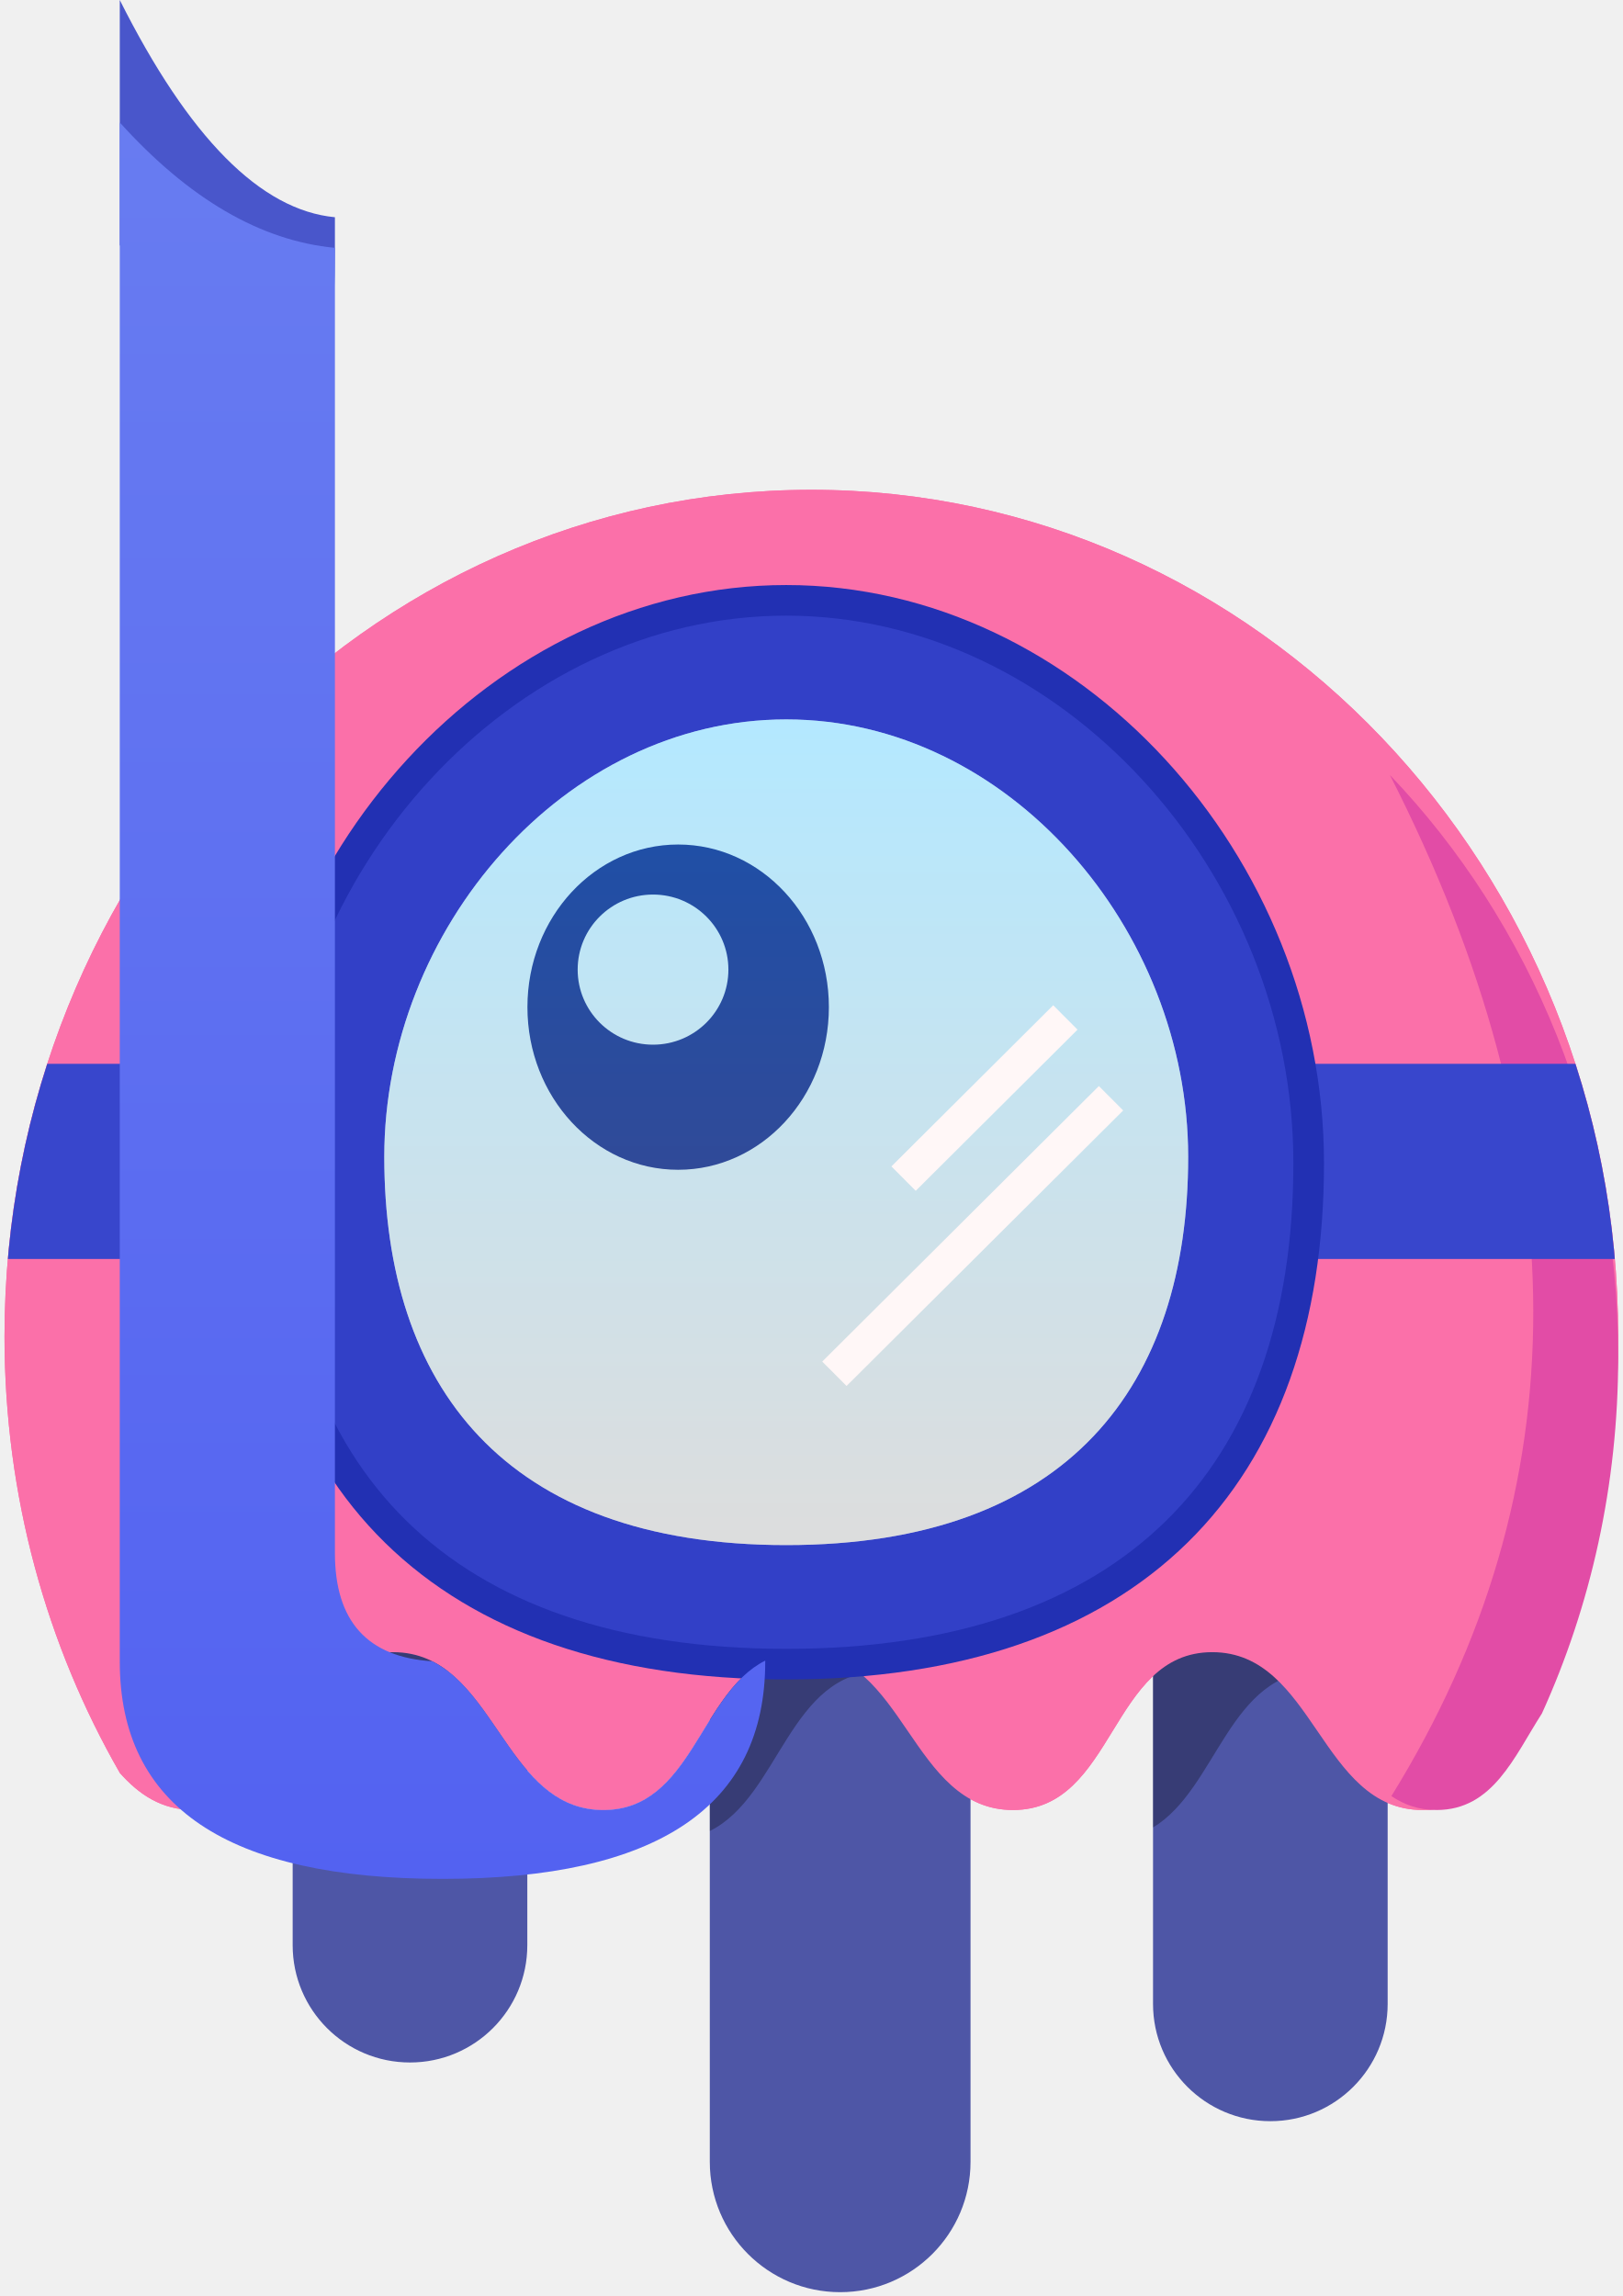
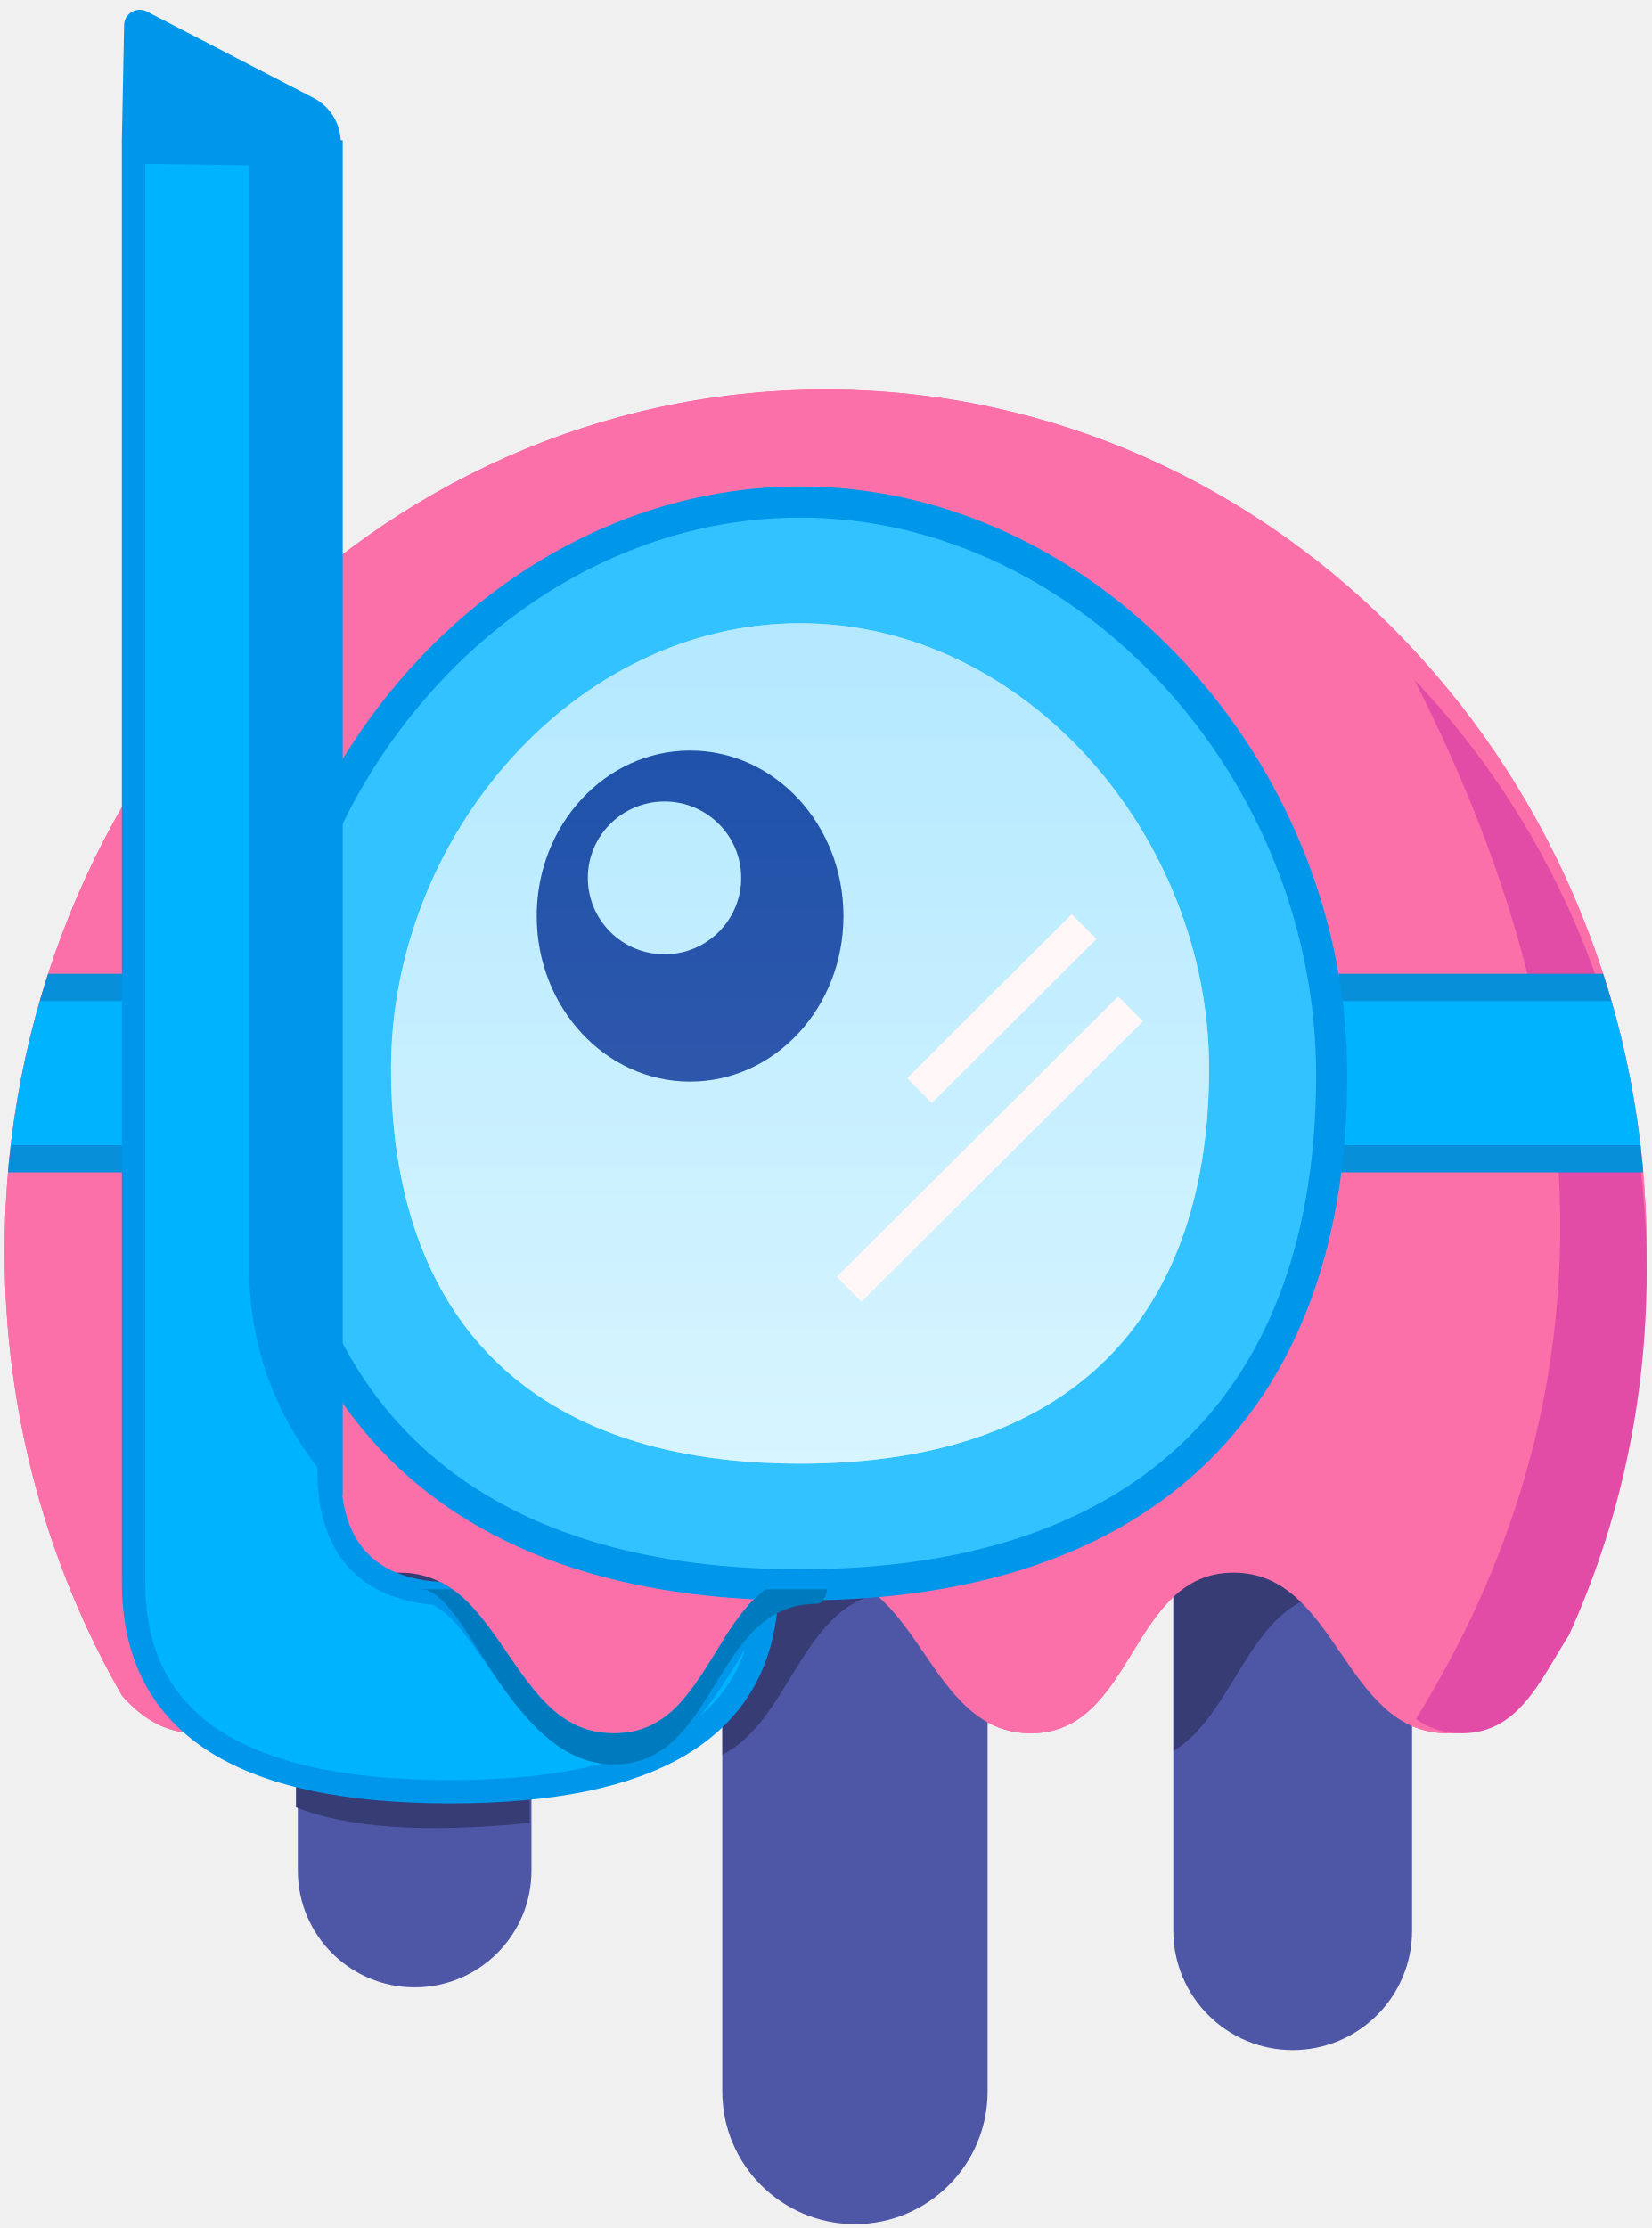
- <svg xmlns="http://www.w3.org/2000/svg" xmlns:xlink="http://www.w3.org/1999/xlink" width="106px" height="150px" viewBox="0 0 106 150" version="1.1">
+ <svg xmlns="http://www.w3.org/2000/svg" xmlns:xlink="http://www.w3.org/1999/xlink" width="106px" height="143px" viewBox="0 0 106 143" version="1.1">
  <defs>
-     <path d="M15.328,9.299 L15.328,31.33 C15.328,35.563 11.897,38.994 7.664,38.994 C3.431,38.994 -2.61270042e-14,35.563 -2.66453526e-14,31.33 L-2.75956625e-14,4.655 C1.43,2.16 3.064,5.03383891e-13 6.01,4.97379915e-13 C10.806,4.87606079e-13 12.482,5.724 15.328,9.299 Z M44.28,10.467 L44.28,45.485 C44.28,50.188 40.468,54 35.765,54 C31.062,54 27.249,50.188 27.249,45.485 L27.249,5.795 C28.853,2.858 30.506,4.97379915e-13 33.894,4.97379915e-13 C39.258,4.97379915e-13 40.719,7.162 44.28,10.467 Z M71.529,9.816 L71.529,35.165 C71.529,39.397 68.098,42.829 63.866,42.829 C59.633,42.829 56.202,39.397 56.202,35.165 L56.202,3.921 C57.536,1.751 59.125,4.97379915e-13 61.778,4.97379915e-13 C66.812,4.97379915e-13 68.408,6.309 71.529,9.816 Z" id="path-1" />
-     <path d="M15.328,16.168 C13.968,14.586 12.359,13.413 10.032,13.413 C4.505,13.413 3.491,20.031 4.5519144e-15,23.015 L1.77635684e-15,-5.151 C1.25800842e-15,-9.384 3.431,-12.815 7.664,-12.815 C11.897,-12.815 15.328,-9.384 15.328,-5.151 L15.328,16.168 Z M44.28,16.679 C42.83,14.846 41.135,13.413 38.564,13.413 C32.415,13.413 31.851,21.605 27.249,23.87 L27.249,11.668 C27.249,6.965 31.062,3.153 35.765,3.153 C40.468,3.153 44.28,6.965 44.28,11.668 L44.28,16.679 Z M71.529,15.262 C70.35,14.158 68.951,13.413 67.096,13.413 C61.139,13.413 60.424,21.1 56.202,23.64 L56.202,-1.603 C56.202,-5.836 59.633,-9.267 63.866,-9.267 C68.098,-9.267 71.529,-5.836 71.529,-1.603 L71.529,15.262 Z" id="path-3" />
+     <path d="M15,8.872 L15,31.304 C15,35.447 11.642,38.804 7.5,38.804 C3.358,38.804 5.07265313e-16,35.447 0,31.304 L0,4.655 C1.43,2.16 3.064,4.89173037e-13 6.01,4.8316906e-13 C10.619,4.73776196e-13 12.346,5.287 15,8.872 Z M44.28,10.467 L44.28,45.485 C44.28,50.188 40.468,54 35.765,54 C31.062,54 27.249,50.188 27.249,45.485 L27.249,5.795 C28.853,2.858 30.506,4.8316906e-13 33.894,4.8316906e-13 C39.258,4.8316906e-13 40.719,7.162 44.28,10.467 Z M71.529,9.816 L71.529,35.165 C71.529,39.397 68.098,42.829 63.866,42.829 C59.633,42.829 56.202,39.397 56.202,35.165 L56.202,3.921 C57.536,1.751 59.125,4.8316906e-13 61.778,4.8316906e-13 C66.812,4.8316906e-13 68.408,6.309 71.529,9.816 Z" id="path-1" />
+     <path d="M15.328,16.168 C13.968,14.586 12.359,13.413 10.032,13.413 C4.505,13.413 3.491,20.031 7.77156117e-16,23.015 L0,-5.151 C1.25800842e-15,-9.384 3.431,-12.815 7.664,-12.815 C11.897,-12.815 15.328,-9.384 15.328,-5.151 L15.328,16.168 Z M44.28,16.679 C42.83,14.846 41.135,13.413 38.564,13.413 C32.415,13.413 31.851,21.605 27.249,23.87 L27.249,11.668 C27.249,6.965 31.062,3.153 35.765,3.153 C40.468,3.153 44.28,6.965 44.28,11.668 L44.28,16.679 Z M71.529,15.262 C70.35,14.158 68.951,13.413 67.096,13.413 C61.139,13.413 60.424,21.1 56.202,23.64 L56.202,-1.603 C56.202,-5.836 59.633,-9.267 63.866,-9.267 C68.098,-9.267 71.529,-5.836 71.529,-1.603 L71.529,15.262 Z" id="path-3" />
    <path d="M100.047,79.654 C98.093,82.609 96.608,86.25 92.634,86.25 C85.946,86.25 85.585,75.938 78.894,75.938 C72.203,75.938 72.564,86.25 65.877,86.25 C59.189,86.25 58.828,75.938 52.136,75.938 C45.445,75.938 45.807,86.25 39.119,86.25 C32.432,86.25 32.07,75.938 25.379,75.938 C18.688,75.938 19.05,86.25 12.362,86.25 C10.26,86.25 8.783,85.231 7.538,83.834 C2.753,75.506 0,65.747 0,55.312 C0,24.764 23.597,0 52.706,0 C81.815,0 105.412,24.764 105.412,55.312 C105.412,64.047 103.483,72.309 100.047,79.654 Z" id="path-5" />
    <linearGradient x1="50%" y1="0%" x2="50%" y2="100%" id="linearGradient-7">
      <stop stop-color="#3DC5FF" offset="0%" />
-       <stop stop-color="#A7A7A7" offset="100%" />
+       <stop stop-color="#98E4FF" offset="100%" />
    </linearGradient>
-     <linearGradient x1="50%" y1="0%" x2="50%" y2="100%" id="linearGradient-8">
-       <stop stop-color="#687CF1" offset="0%" />
-       <stop stop-color="#5362F1" offset="100%" />
-     </linearGradient>
+     <rect id="path-8" x="26" y="102" width="46" height="21" />
  </defs>
  <g id="Page-1" stroke="none" stroke-width="1" fill="none" fill-rule="evenodd">
-     <g id="Custom-Preset-3" transform="translate(-171, -99)">
-       <g id="Jelly-Copy" transform="translate(160, 99)">
-         <path d="M111.341,111.654 C109.387,114.609 107.902,118.25 103.928,118.25 C97.241,118.25 96.879,107.938 90.188,107.938 C83.497,107.938 83.858,118.25 77.171,118.25 C70.483,118.25 70.122,107.938 63.431,107.938 C56.739,107.938 57.101,118.25 50.413,118.25 C43.726,118.25 43.364,107.938 36.673,107.938 C29.982,107.938 30.344,118.25 23.656,118.25 C21.554,118.25 20.077,117.231 18.832,115.834 C14.047,107.506 11.294,97.747 11.294,87.312 C11.294,56.764 34.891,32 64,32 C93.109,32 116.706,56.764 116.706,87.312 C116.706,96.047 114.777,104.309 111.341,111.654 Z" id="Body-Copy-2" fill="#FB70A9" />
-         <g id="Legs" transform="translate(30.11765, 95.75)">
+     <g id="Custom-Preset-3" transform="translate(-171, -106)">
+       <g id="Jelly-Copy" transform="translate(160, 106)">
+         <path d="M111.341,104.654 C109.387,107.609 107.902,111.25 103.928,111.25 C97.241,111.25 96.879,100.938 90.188,100.938 C83.497,100.938 83.858,111.25 77.171,111.25 C70.483,111.25 70.122,100.938 63.431,100.938 C56.739,100.938 57.101,111.25 50.413,111.25 C43.726,111.25 43.364,100.938 36.673,100.938 C29.982,100.938 30.344,111.25 23.656,111.25 C21.554,111.25 20.077,110.231 18.832,108.834 C14.047,100.506 11.294,90.747 11.294,80.312 C11.294,49.764 34.891,25 64,25 C93.109,25 116.706,49.764 116.706,80.312 C116.706,89.047 114.777,97.309 111.341,104.654 Z" id="Body-Copy-2" fill="#FB70A9" />
+         <g id="Legs" transform="translate(30.11765, 88.75)">
          <mask id="mask-2" fill="white">
            <use xlink:href="#path-1" />
          </mask>
          <use id="Combined-Shape" fill="#4E56A6" xlink:href="#path-1" />
          <mask id="mask-4" fill="white">
            <use xlink:href="#path-3" />
          </mask>
          <use id="Combined-Shape" fill-opacity="0.299" fill="#000000" xlink:href="#path-3" />
        </g>
-         <path d="M111.341,111.654 C109.387,114.609 107.902,118.25 103.928,118.25 C97.241,118.25 96.879,107.938 90.188,107.938 C83.497,107.938 83.858,118.25 77.171,118.25 C70.483,118.25 70.122,107.938 63.431,107.938 C56.739,107.938 57.101,118.25 50.413,118.25 C43.726,118.25 43.364,107.938 36.673,107.938 C29.982,107.938 30.344,118.25 23.656,118.25 C21.554,118.25 20.077,117.231 18.832,115.834 C14.047,107.506 11.294,97.747 11.294,87.312 C11.294,56.764 34.891,32 64,32 C93.109,32 116.706,56.764 116.706,87.312 C116.706,96.047 114.777,104.309 111.341,111.654 Z" id="Body-Copy-4" fill="#FB70A9" />
-         <path d="M101.89,117.34 C114.28,97.31 114.248,75.074 101.793,50.631 C110.989,60.25 116.706,73.732 116.706,88.658 C116.706,97.012 114.914,104.915 111.724,111.941 C109.909,114.767 108.531,118.25 104.841,118.25 C103.677,118.25 102.719,117.903 101.89,117.34 Z" id="Combined-Shape" fill="#E24CA6" />
-         <g id="goggles" transform="translate(11.29412, 32)">
+         <path d="M111.341,104.654 C109.387,107.609 107.902,111.25 103.928,111.25 C97.241,111.25 96.879,100.938 90.188,100.938 C83.497,100.938 83.858,111.25 77.171,111.25 C70.483,111.25 70.122,100.938 63.431,100.938 C56.739,100.938 57.101,111.25 50.413,111.25 C43.726,111.25 43.364,100.938 36.673,100.938 C29.982,100.938 30.344,111.25 23.656,111.25 C21.554,111.25 20.077,110.231 18.832,108.834 C14.047,100.506 11.294,90.747 11.294,80.312 C11.294,49.764 34.891,25 64,25 C93.109,25 116.706,49.764 116.706,80.312 C116.706,89.047 114.777,97.309 111.341,104.654 Z" id="Body-Copy-4" fill="#FB70A9" />
+         <path d="M101.89,110.34 C114.28,90.31 114.248,68.074 101.793,43.631 C110.989,53.25 116.706,66.732 116.706,81.658 C116.706,90.012 114.914,97.915 111.724,104.941 C109.909,107.767 108.531,111.25 104.841,111.25 C103.677,111.25 102.719,110.903 101.89,110.34 Z" id="Combined-Shape" fill="#E24CA6" />
+         <g id="goggles" transform="translate(11.29412, 25)">
          <mask id="mask-6" fill="white">
            <use xlink:href="#path-5" />
          </mask>
          <g id="Body-Copy-5" />
-           <rect id="Rectangle" fill="#3846CC" mask="url(#mask-6)" x="-13.553" y="37.5" width="126.494" height="12.75" />
+           <rect id="Rectangle" stroke="#088FDA" stroke-width="1.75" fill="#00B3FF" mask="url(#mask-6)" x="-12.678" y="38.375" width="124.744" height="11" />
        </g>
-         <g id="Eyes-Copy-2" transform="translate(0, 39.5)">
-           <path d="M62.359,69.221 C39.854,69.221 28.23,57.082 28.23,36.486 C28.23,16.941 43.84,-0.279 62.359,-0.279 C80.878,-0.279 96.488,16.941 96.488,36.486 C96.488,57.082 84.864,69.221 62.359,69.221 Z" id="Oval" stroke="#2230B3" stroke-width="2" fill="#3240C7" />
+         <g id="Eyes-Copy-2" transform="translate(0, 32.5)">
+           <path d="M62.359,69.221 C39.854,69.221 28.23,57.082 28.23,36.486 C28.23,16.941 43.84,-0.279 62.359,-0.279 C80.878,-0.279 96.488,16.941 96.488,36.486 C96.488,57.082 84.864,69.221 62.359,69.221 Z" id="Oval" stroke="#0097EB" stroke-width="2" fill="#31C2FF" />
          <g id="EyeBall" transform="translate(36.10256, 7.5)">
            <path d="M26.256,53.942 C44.733,53.942 52.513,43.463 52.513,28.581 C52.513,13.699 40.757,-4.97379915e-14 26.256,-4.97379915e-14 C11.755,-4.97379915e-14 2.13162821e-14,13.699 2.13162821e-14,28.581 C2.13162821e-14,43.463 7.78,53.942 26.256,53.942 Z" id="Oval-Copy-9" fill="#FFFFFF" />
            <g id="Pupil" transform="translate(9.35075, 8.173077)">
              <ellipse id="Oval" fill="#030776" cx="9.846" cy="10.625" rx="9.846" ry="10.625" />
              <ellipse id="Oval" fill="#FFFFFF" cx="8.205" cy="8.173" rx="4.923" ry="4.904" />
            </g>
          </g>
          <path d="M62.359,61.442 C80.836,61.442 88.615,50.963 88.615,36.081 C88.615,21.199 76.86,7.5 62.359,7.5 C47.858,7.5 36.103,21.199 36.103,36.081 C36.103,50.963 43.882,61.442 62.359,61.442 Z" id="Oval-Copy-10" fill="url(#linearGradient-7)" opacity="0.39" />
          <path d="M70.024,37.5 L80.594,26.971" id="Path-2" stroke="#FFF7F7" stroke-width="2.25" />
          <path d="M65.506,50.25 L83.576,32.25" id="Path-2-Copy" stroke="#FFF7F7" stroke-width="2.25" />
        </g>
-         <path d="M32.878,16.165 C32.878,15.726 32.878,15.069 32.878,14.192 C28.026,13.731 23.341,9 18.824,0 L18.824,16 C28.193,34.62 32.878,34.675 32.878,16.165 Z" id="Path-5-Copy" fill="#4956CB" />
-         <path d="M39.239,108.533 C43.605,110.729 44.703,118.25 50.413,118.25 C56.161,118.25 56.702,110.632 60.988,108.491 L60.988,108.558 C60.988,118.019 53.961,122.75 39.906,122.75 C25.851,122.75 18.824,118.019 18.824,108.558 L18.824,8 C23.341,13 28.026,15.731 32.878,16.192 L32.878,101.462 C32.878,105.913 34.999,108.27 39.239,108.533 Z" id="Combined-Shape" fill="url(#linearGradient-8)" />
+         <path d="M30,116 C33.333,117.333 38.333,117.667 45,117 L45,113 L30,112 L30,116 Z" id="Path-7" fill="#363C74" />
+         <path d="M32.878,9.165 C32.878,9.165 32.878,9.165 32.878,9.165 C32.878,7.953 32.203,6.842 31.127,6.285 L20.428,0.74 C19.938,0.486 19.335,0.678 19.08,1.168 C19.01,1.304 18.971,1.455 18.968,1.608 L18.824,9 C28.193,27.62 32.878,27.675 32.878,9.165 Z" id="Path-5-Copy" fill="#0097EB" />
+         <path d="M39.033,102.271 C34.494,101.932 32.128,99.247 32.128,94.462 L32.128,9.932 L19.574,9.76 L19.574,101.558 C19.574,110.528 26.217,115 39.906,115 C52.877,115 59.522,110.984 60.183,102.931 C59.408,103.622 58.676,104.668 57.56,106.486 C57.559,106.487 57.559,106.487 57.559,106.488 C55.056,110.566 53.556,112 50.413,112 C47.288,112 45.705,110.582 42.927,106.519 C42.926,106.518 42.926,106.518 42.926,106.517 C41.187,103.974 40.312,102.951 39.033,102.271 Z" id="Combined-Shape" stroke="#0097EB" stroke-width="1.5" fill="#00B3FF" />
+         <path d="M27,9 L27,81.515 C27,86.948 29.158,92.158 33,96 L33,96 L33,9 L27,9 Z" id="Path-6" fill="#0097EB" />
+         <mask id="mask-9" fill="white">
+           <use xlink:href="#path-8" />
+         </mask>
+         <g id="Rectangle" transform="translate(49, 112.5) scale(1, -1) translate(-49, -112.5) " />
+         <path d="M64.153,99.565 C64.313,101.6 64.102,102.938 63.431,102.938 C56.739,102.938 57.101,113.25 50.413,113.25 C43.726,113.25 41,102 38,102 C37.496,102 37.238,101.62 37.193,100.959 C37.024,100.945 36.851,100.938 36.673,100.938 C32.793,100.938 44.648,77 54,77 C59.787,77 64.622,94.479 64.153,99.565 Z M64.153,99.565 C63.643,93.078 59.367,79.5 54.212,79.5 C46.075,79.5 36.888,96.532 37.193,100.959 C43.388,101.478 43.903,111.25 50.413,111.25 C57.101,111.25 56.739,100.938 63.431,100.938 C63.839,100.938 64.073,100.431 64.153,99.565 Z" id="Combined-Shape" fill="#007ABE" mask="url(#mask-9)" />
      </g>
    </g>
  </g>
</svg>
